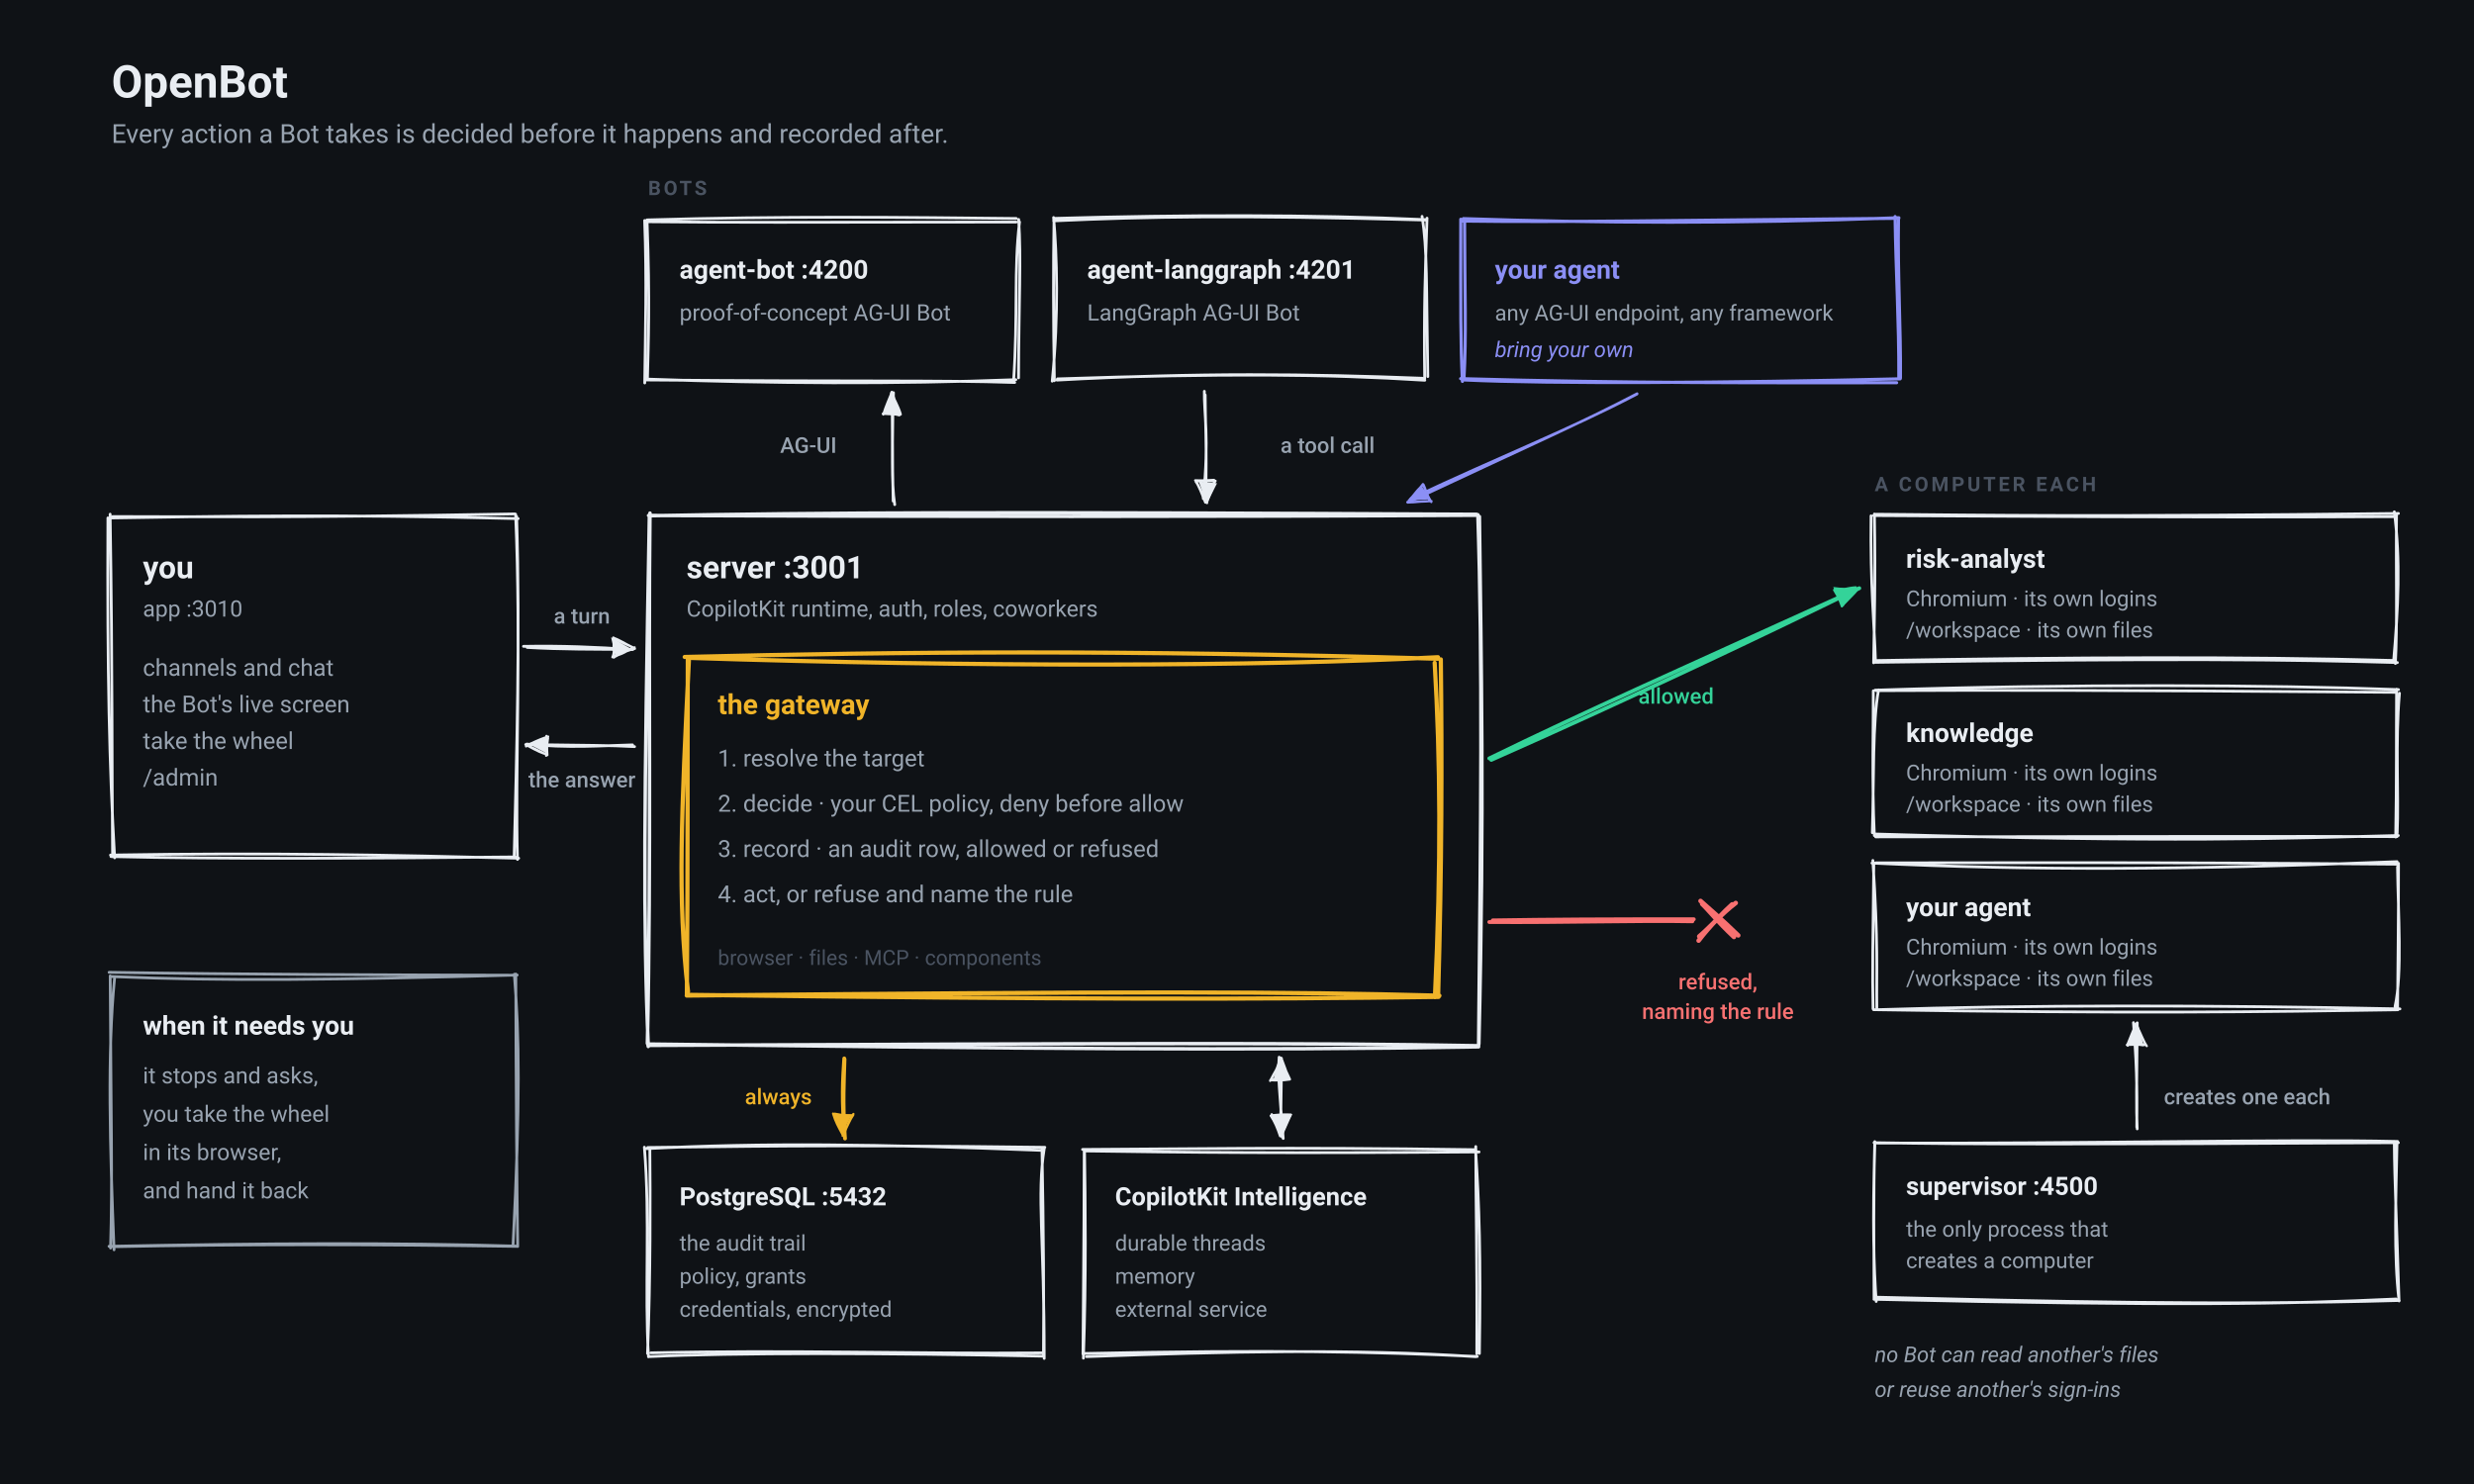
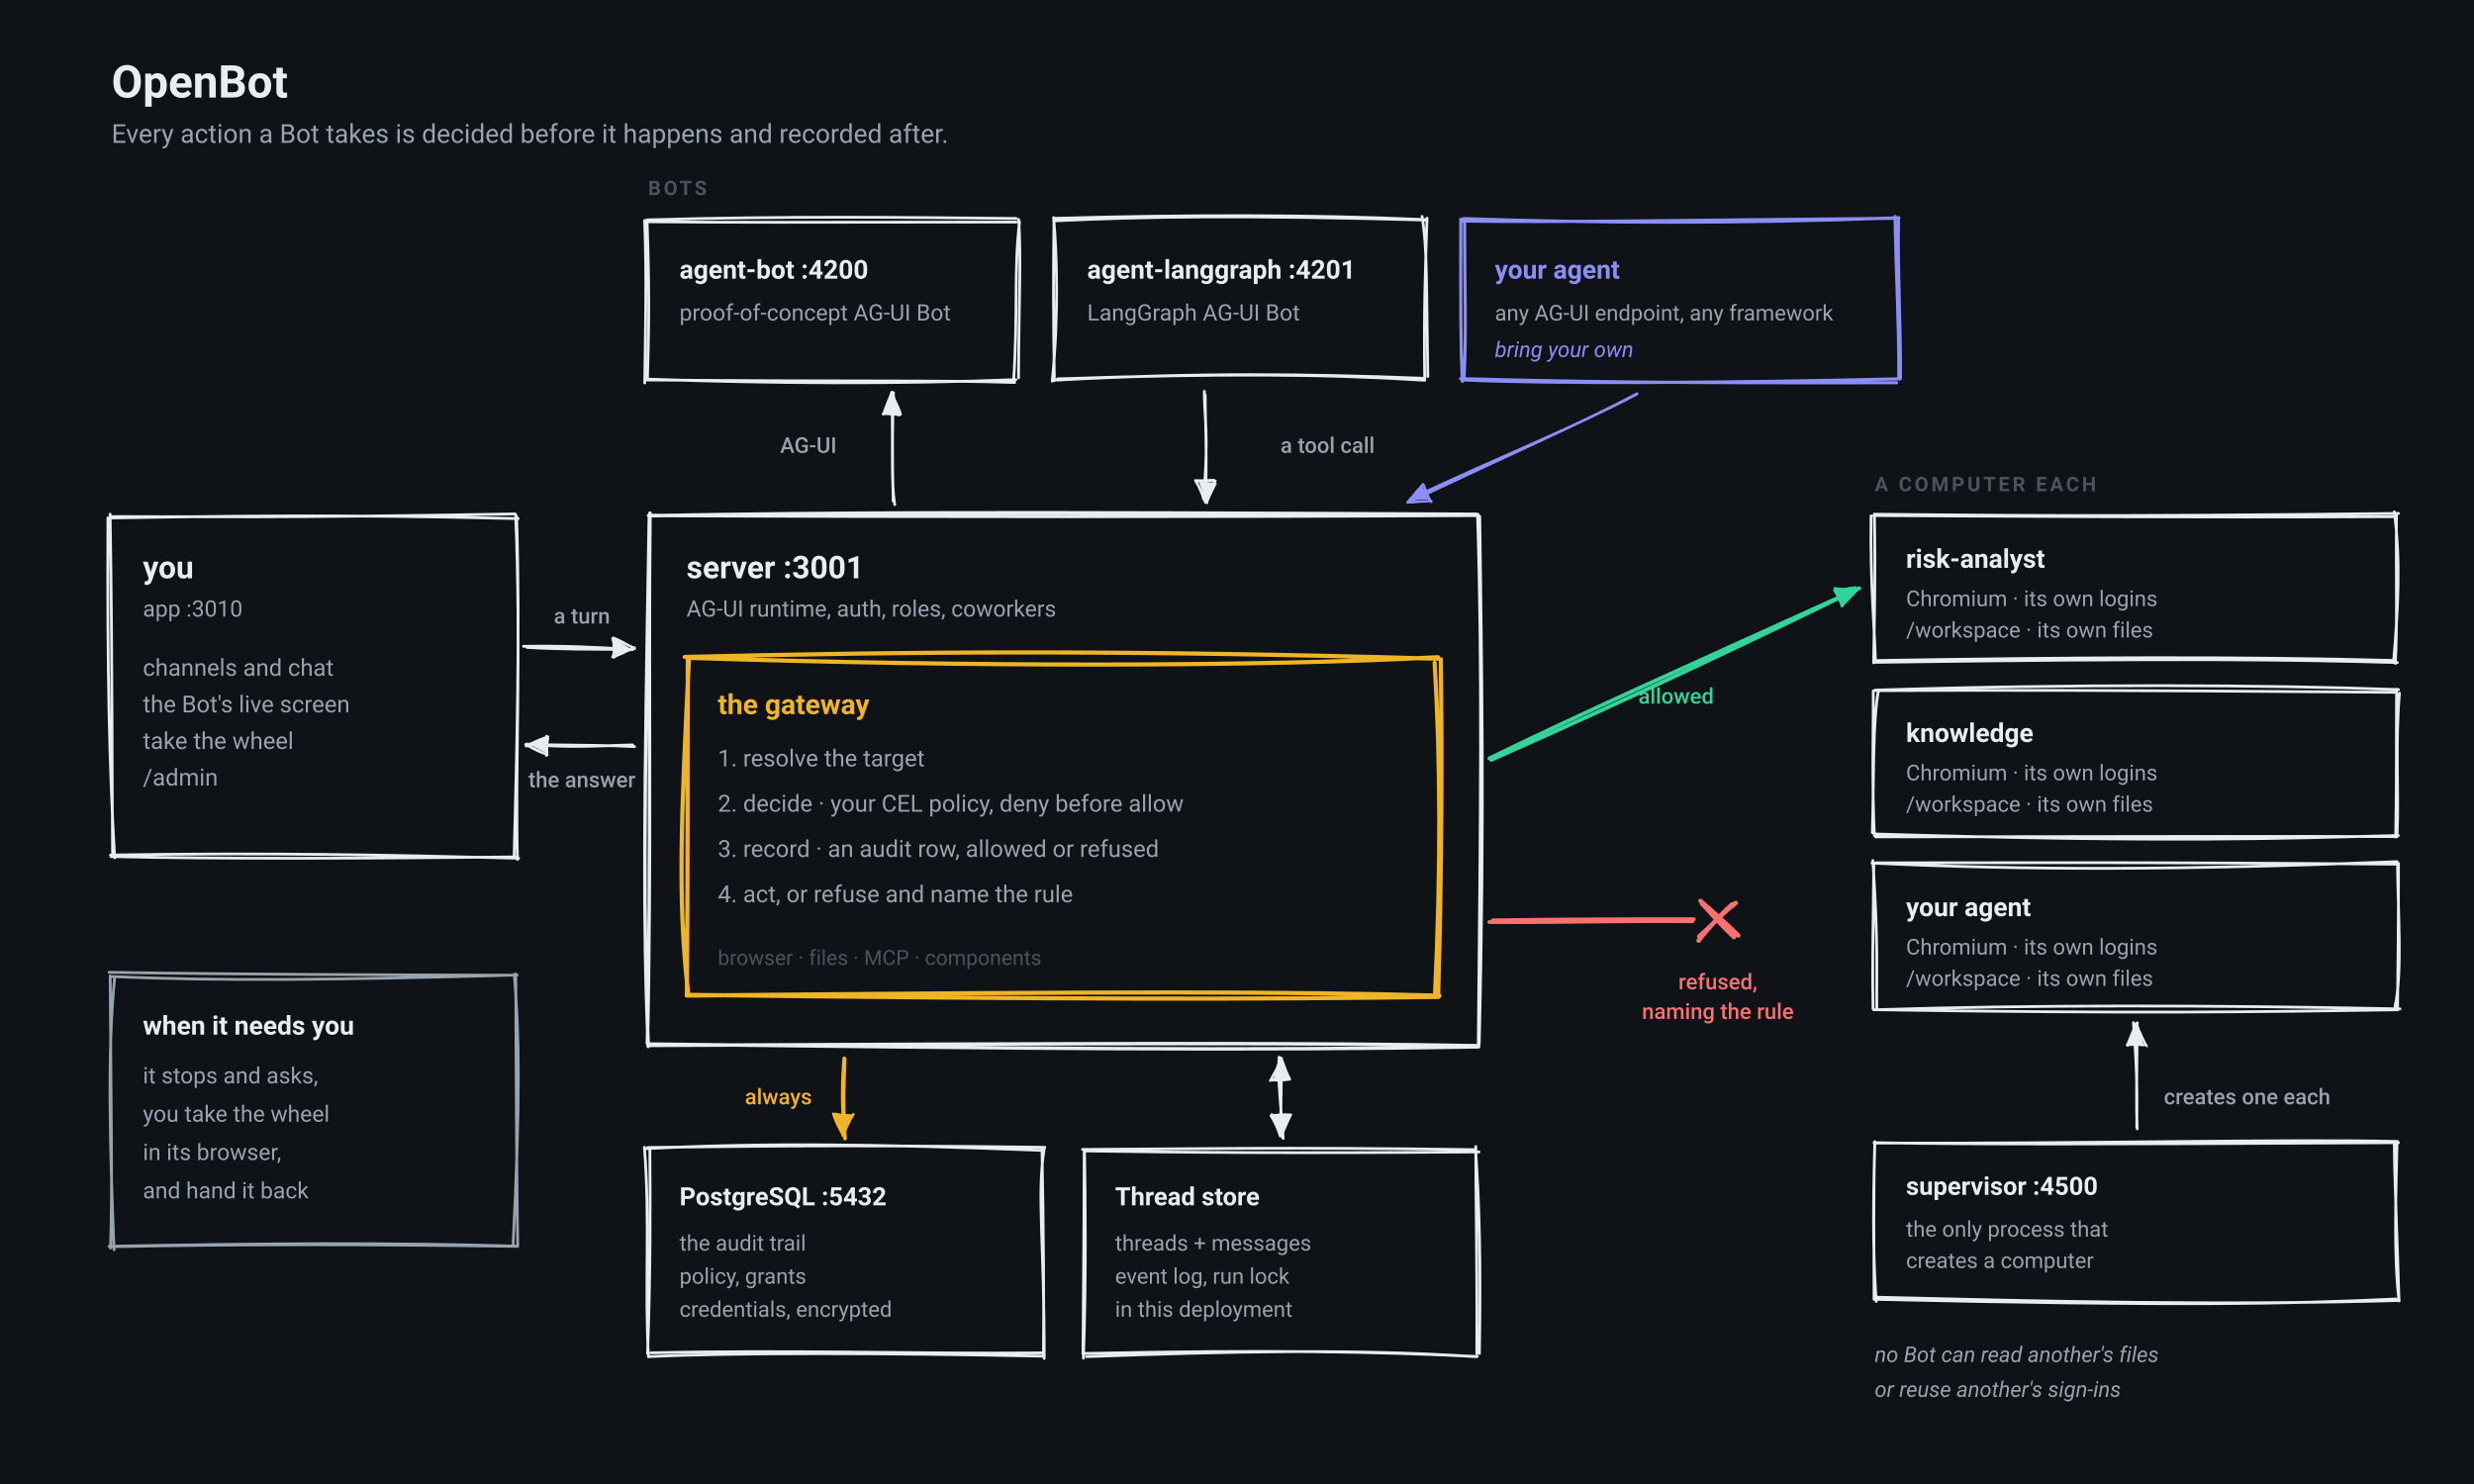
<svg xmlns="http://www.w3.org/2000/svg" viewBox="0 0 1420 852" width="1420" height="852" role="img">
  <rect width="1420" height="852" fill="#0f1216" />
  <text x="64" y="56" font-family="ui-sans-serif, -apple-system, &quot;Segoe UI&quot;, Roboto, &quot;Helvetica Neue&quot;, Arial, sans-serif" font-size="26" font-weight="700" fill="#e9edf2" text-anchor="start">OpenBot</text>
  <text x="64" y="82" font-family="ui-sans-serif, -apple-system, &quot;Segoe UI&quot;, Roboto, &quot;Helvetica Neue&quot;, Arial, sans-serif" font-size="15" font-weight="400" fill="#98a3b0" text-anchor="start">Every action a Bot takes is decided before it happens and recorded after.</text>
  <text x="372" y="112" font-family="ui-sans-serif, -apple-system, &quot;Segoe UI&quot;, Roboto, &quot;Helvetica Neue&quot;, Arial, sans-serif" font-size="11.5" font-weight="700" fill="#4a5361" text-anchor="start" letter-spacing="1.6">BOTS</text>
  <path d="M372.459 127.308 C414.776 127.759, 457.833 127.659, 583.253 127.486 M371.314 126.253 C447.726 123.952, 521.852 124.774, 583.301 125.438 M585.18 127.408 C581.847 154.688, 584.381 180.293, 581.723 219.523 M584.696 125.99 C586.201 148.555, 584.777 172.618, 584.612 216.954 M582.408 219.6 C539.665 218.165, 492.998 219.168, 370.501 218.146 M583.078 217.972 C513.37 220.622, 442.975 220.187, 372.597 217.689 M370.055 219.859 C370.41 190.429, 371.297 160.605, 370.005 126.592 M371.604 217.781 C372.11 196.383, 373.111 173.91, 371.39 126.774" fill="none" stroke="#e9edf2" stroke-width="1.6" stroke-linecap="round" stroke-linejoin="round" />
  <text x="390" y="160" font-family="ui-sans-serif, -apple-system, &quot;Segoe UI&quot;, Roboto, &quot;Helvetica Neue&quot;, Arial, sans-serif" font-size="15" font-weight="650" fill="#e9edf2" text-anchor="start">agent-bot :4200</text>
  <text x="390" y="184" font-family="ui-sans-serif, -apple-system, &quot;Segoe UI&quot;, Roboto, &quot;Helvetica Neue&quot;, Arial, sans-serif" font-size="13" font-weight="400" fill="#98a3b0" text-anchor="start">proof-of-concept AG-UI Bot</text>
  <path d="M604.775 126.801 C658.569 124.359, 709.445 123.363, 818.891 126.358 M605.577 125.367 C679.366 123.25, 752.602 123.122, 818.68 126.114 M816.214 124.226 C819.302 143.22, 818.592 161.637, 819.527 216.19 M819.073 125.246 C818.107 152.739, 817.177 180.29, 817.73 217.344 M816.418 217.164 C751.831 214.654, 687.014 213.821, 606.693 218.223 M817.783 218.312 C761.132 214.755, 702.33 214.284, 606.957 217.525 M603.944 218.849 C607.774 180.817, 606.609 145.481, 604.742 124.888 M605.182 218.568 C604.532 185.138, 604.558 150.418, 604.979 127.026" fill="none" stroke="#e9edf2" stroke-width="1.6" stroke-linecap="round" stroke-linejoin="round" />
  <text x="624" y="160" font-family="ui-sans-serif, -apple-system, &quot;Segoe UI&quot;, Roboto, &quot;Helvetica Neue&quot;, Arial, sans-serif" font-size="15" font-weight="650" fill="#e9edf2" text-anchor="start">agent-langgraph :4201</text>
  <text x="624" y="184" font-family="ui-sans-serif, -apple-system, &quot;Segoe UI&quot;, Roboto, &quot;Helvetica Neue&quot;, Arial, sans-serif" font-size="13" font-weight="400" fill="#98a3b0" text-anchor="start">LangGraph AG-UI Bot</text>
  <path d="M839.906 125.519 C917.269 128.1, 995.613 128.589, 1089.89 125.008 M839.221 126.903 C898.423 127.697, 957.675 126.537, 1089.867 125.323 M1087.726 124.33 C1088.194 156.991, 1089.996 184.306, 1089.874 216.835 M1089.658 125.969 C1089.12 156.892, 1091.049 189.556, 1090.784 217.05 M1088.611 219.723 C1012.727 219.721, 934.839 220.149, 838.354 217.387 M1090.652 217.49 C991.343 219.886, 890.466 220.45, 840.771 218.144 M839.382 218.97 C838.286 197.424, 838.387 177.494, 838.441 125.879 M840.237 218.084 C841.74 192.565, 840.685 167.963, 840.605 125.642" fill="none" stroke="#8b8ff5" stroke-width="1.8" stroke-linecap="round" stroke-linejoin="round" />
  <text x="858" y="160" font-family="ui-sans-serif, -apple-system, &quot;Segoe UI&quot;, Roboto, &quot;Helvetica Neue&quot;, Arial, sans-serif" font-size="15" font-weight="650" fill="#8b8ff5" text-anchor="start">your agent</text>
  <text x="858" y="184" font-family="ui-sans-serif, -apple-system, &quot;Segoe UI&quot;, Roboto, &quot;Helvetica Neue&quot;, Arial, sans-serif" font-size="12.5" font-weight="400" fill="#98a3b0" text-anchor="start">any AG-UI endpoint, any framework</text>
  <text x="858" y="205" font-family="ui-sans-serif, -apple-system, &quot;Segoe UI&quot;, Roboto, &quot;Helvetica Neue&quot;, Arial, sans-serif" font-size="12.5" font-weight="400" fill="#8b8ff5" text-anchor="start" font-style="italic">bring your own</text>
  <path d="M63.298 297.379 C127.123 296.37, 191.551 295.131, 297.404 297.747 M64.666 296.566 C112.324 296.547, 160.372 297.472, 295.569 295.049 M295.945 295.212 C299.226 371.004, 295.585 443.025, 297.015 493.427 M296.53 296.524 C298.567 364.901, 296.521 432.804, 295.105 491.936 M297.697 492.735 C224.971 490.885, 153.533 489.401, 63.433 490.908 M295.602 491.99 C211.51 492.823, 126.369 493.289, 63.698 491.771 M65.799 492.517 C62.784 439.721, 61.525 387.807, 61.942 297.343 M64.639 491.875 C64.125 439.873, 64.666 388.663, 63.212 295.214" fill="none" stroke="#e9edf2" stroke-width="1.6" stroke-linecap="round" stroke-linejoin="round" />
  <text x="82" y="332" font-family="ui-sans-serif, -apple-system, &quot;Segoe UI&quot;, Roboto, &quot;Helvetica Neue&quot;, Arial, sans-serif" font-size="18" font-weight="700" fill="#e9edf2" text-anchor="start">you</text>
  <text x="82" y="354" font-family="ui-sans-serif, -apple-system, &quot;Segoe UI&quot;, Roboto, &quot;Helvetica Neue&quot;, Arial, sans-serif" font-size="13" font-weight="400" fill="#98a3b0" text-anchor="start">app :3010</text>
  <text x="82" y="388" font-family="ui-sans-serif, -apple-system, &quot;Segoe UI&quot;, Roboto, &quot;Helvetica Neue&quot;, Arial, sans-serif" font-size="13.5" font-weight="400" fill="#98a3b0" text-anchor="start">channels and chat</text>
  <text x="82" y="409" font-family="ui-sans-serif, -apple-system, &quot;Segoe UI&quot;, Roboto, &quot;Helvetica Neue&quot;, Arial, sans-serif" font-size="13.5" font-weight="400" fill="#98a3b0" text-anchor="start">the Bot's live screen</text>
  <text x="82" y="430" font-family="ui-sans-serif, -apple-system, &quot;Segoe UI&quot;, Roboto, &quot;Helvetica Neue&quot;, Arial, sans-serif" font-size="13.5" font-weight="400" fill="#98a3b0" text-anchor="start">take the wheel</text>
  <text x="82" y="451" font-family="ui-sans-serif, -apple-system, &quot;Segoe UI&quot;, Roboto, &quot;Helvetica Neue&quot;, Arial, sans-serif" font-size="13.5" font-weight="400" fill="#98a3b0" text-anchor="start">/admin</text>
  <path d="M62.618 558.233 C140.549 559.474, 219.315 559.708, 294.366 559.89 M64.03 560.67 C128.766 563.401, 192.675 562.61, 296.849 559.797 M295.214 559.326 C298.099 595.183, 298.646 631.395, 294.505 714.323 M296.054 559.219 C296.111 618.911, 296.668 680.904, 297.139 715.631 M297.08 715.436 C224.63 713.31, 152.946 713.751, 62.575 715.523 M296.772 715.583 C216.573 714.389, 136.859 714.234, 64.773 715.767 M65.457 717.532 C63.099 657.93, 61.582 604.659, 65.744 561.775 M63.45 716.542 C64.656 678.279, 63.682 641.271, 63.249 560.292" fill="none" stroke="#98a3b0" stroke-width="1.6" stroke-linecap="round" stroke-linejoin="round" />
  <text x="82" y="594" font-family="ui-sans-serif, -apple-system, &quot;Segoe UI&quot;, Roboto, &quot;Helvetica Neue&quot;, Arial, sans-serif" font-size="15" font-weight="650" fill="#e9edf2" text-anchor="start">when it needs you</text>
  <text x="82" y="622" font-family="ui-sans-serif, -apple-system, &quot;Segoe UI&quot;, Roboto, &quot;Helvetica Neue&quot;, Arial, sans-serif" font-size="13" font-weight="400" fill="#98a3b0" text-anchor="start">it stops and asks,</text>
  <text x="82" y="644" font-family="ui-sans-serif, -apple-system, &quot;Segoe UI&quot;, Roboto, &quot;Helvetica Neue&quot;, Arial, sans-serif" font-size="13" font-weight="400" fill="#98a3b0" text-anchor="start">you take the wheel</text>
  <text x="82" y="666" font-family="ui-sans-serif, -apple-system, &quot;Segoe UI&quot;, Roboto, &quot;Helvetica Neue&quot;, Arial, sans-serif" font-size="13" font-weight="400" fill="#98a3b0" text-anchor="start">in its browser,</text>
  <text x="82" y="688" font-family="ui-sans-serif, -apple-system, &quot;Segoe UI&quot;, Roboto, &quot;Helvetica Neue&quot;, Arial, sans-serif" font-size="13" font-weight="400" fill="#98a3b0" text-anchor="start">and hand it back</text>
  <path d="M372.666 296.114 C472.135 294.19, 573.463 293.818, 847.536 295.282 M372.242 295.947 C534.935 296.615, 698.176 296.701, 848.25 295.81 M849.137 296.56 C850.056 378.356, 852.059 463.115, 848.826 599.328 M848.261 295.527 C851.032 381.47, 849.981 467.878, 848.684 600.34 M848.664 601.006 C715.902 603.305, 584.808 602.01, 372.817 599.429 M848.373 600.375 C749.185 598.589, 650.133 598.995, 371.913 600.183 M371.57 599.054 C373.88 492.79, 372.028 388.131, 373.064 294.576 M372.084 600.81 C369.066 529.712, 369.759 460.592, 372.727 295.705" fill="none" stroke="#e9edf2" stroke-width="2" stroke-linecap="round" stroke-linejoin="round" />
  <text x="394" y="332" font-family="ui-sans-serif, -apple-system, &quot;Segoe UI&quot;, Roboto, &quot;Helvetica Neue&quot;, Arial, sans-serif" font-size="18" font-weight="700" fill="#e9edf2" text-anchor="start">server :3001</text>
-   <text x="394" y="354" font-family="ui-sans-serif, -apple-system, &quot;Segoe UI&quot;, Roboto, &quot;Helvetica Neue&quot;, Arial, sans-serif" font-size="13" font-weight="400" fill="#98a3b0" text-anchor="start">CopilotKit runtime, auth, roles, coworkers</text>
+   <text x="394" y="354" font-family="ui-sans-serif, -apple-system, &quot;Segoe UI&quot;, Roboto, &quot;Helvetica Neue&quot;, Arial, sans-serif" font-size="13" font-weight="400" fill="#98a3b0" text-anchor="start">AG-UI runtime, auth, roles, coworkers</text>
  <path d="M392.995 377.179 C519.336 374.094, 643.5 372.982, 825.313 378.201 M394.647 377.676 C558.901 383.001, 724.277 382.766, 825.351 377.308 M823.457 380.547 C826.71 436.629, 827.253 494.809, 823.598 572.51 M826.984 378.566 C827.643 436.463, 827.588 494.995, 825.464 571.348 M825.71 572.346 C719.046 573.788, 612.091 573.859, 395.198 571.165 M826.188 571.632 C739.258 569.259, 651.788 569.13, 394.171 571.58 M394.911 569.247 C388.689 516.669, 391.217 465.314, 395.407 379.242 M394.24 571.586 C394.847 500.406, 394.544 428.899, 394.773 378.821" fill="none" stroke="#f0b429" stroke-width="2.4" stroke-linecap="round" stroke-linejoin="round" />
  <text x="412" y="410" font-family="ui-sans-serif, -apple-system, &quot;Segoe UI&quot;, Roboto, &quot;Helvetica Neue&quot;, Arial, sans-serif" font-size="16" font-weight="700" fill="#f0b429" text-anchor="start">the gateway</text>
  <text x="412" y="440" font-family="ui-sans-serif, -apple-system, &quot;Segoe UI&quot;, Roboto, &quot;Helvetica Neue&quot;, Arial, sans-serif" font-size="13.5" font-weight="400" fill="#98a3b0" text-anchor="start">1.  resolve the target</text>
  <text x="412" y="466" font-family="ui-sans-serif, -apple-system, &quot;Segoe UI&quot;, Roboto, &quot;Helvetica Neue&quot;, Arial, sans-serif" font-size="13.5" font-weight="400" fill="#98a3b0" text-anchor="start">2.  decide  ·  your CEL policy, deny before allow</text>
  <text x="412" y="492" font-family="ui-sans-serif, -apple-system, &quot;Segoe UI&quot;, Roboto, &quot;Helvetica Neue&quot;, Arial, sans-serif" font-size="13.5" font-weight="400" fill="#98a3b0" text-anchor="start">3.  record  ·  an audit row, allowed or refused</text>
  <text x="412" y="518" font-family="ui-sans-serif, -apple-system, &quot;Segoe UI&quot;, Roboto, &quot;Helvetica Neue&quot;, Arial, sans-serif" font-size="13.5" font-weight="400" fill="#98a3b0" text-anchor="start">4.  act, or refuse and name the rule</text>
  <text x="412" y="554" font-family="ui-sans-serif, -apple-system, &quot;Segoe UI&quot;, Roboto, &quot;Helvetica Neue&quot;, Arial, sans-serif" font-size="12" font-weight="400" fill="#4a5361" text-anchor="start">browser · files · MCP · components</text>
  <text x="1076" y="282" font-family="ui-sans-serif, -apple-system, &quot;Segoe UI&quot;, Roboto, &quot;Helvetica Neue&quot;, Arial, sans-serif" font-size="11.5" font-weight="700" fill="#4a5361" text-anchor="start" letter-spacing="1.6">A COMPUTER EACH</text>
  <path d="M1076.763 295.232 C1140.317 295.761, 1202.844 296.835, 1376.637 294.774 M1075.407 295.99 C1161.641 296.389, 1246.864 297.226, 1375.172 296.616 M1374.263 293.828 C1377.874 321.874, 1376.554 348.479, 1373.84 379.854 M1375.528 295.832 C1375.132 328.574, 1376.084 359.577, 1374.867 380.933 M1374.518 379.209 C1285.534 376.82, 1190.836 377.327, 1077.075 379.237 M1376.021 380.401 C1312.647 378.627, 1248.662 377.819, 1075.793 380.269 M1076.472 379.818 C1075.826 358.205, 1073.45 336.891, 1073.924 296.15 M1075.405 380.533 C1075.717 357.427, 1076.542 335.367, 1075.857 295.111" fill="none" stroke="#e9edf2" stroke-width="1.6" stroke-linecap="round" stroke-linejoin="round" />
  <text x="1094" y="326" font-family="ui-sans-serif, -apple-system, &quot;Segoe UI&quot;, Roboto, &quot;Helvetica Neue&quot;, Arial, sans-serif" font-size="15" font-weight="650" fill="#e9edf2" text-anchor="start">risk-analyst</text>
  <text x="1094" y="348" font-family="ui-sans-serif, -apple-system, &quot;Segoe UI&quot;, Roboto, &quot;Helvetica Neue&quot;, Arial, sans-serif" font-size="12.5" font-weight="400" fill="#98a3b0" text-anchor="start">Chromium · its own logins</text>
  <text x="1094" y="366" font-family="ui-sans-serif, -apple-system, &quot;Segoe UI&quot;, Roboto, &quot;Helvetica Neue&quot;, Arial, sans-serif" font-size="12.5" font-weight="400" fill="#98a3b0" text-anchor="start">/workspace · its own files</text>
  <path d="M1076.883 396.513 C1140.348 396.245, 1202.038 396.093, 1375.539 397.481 M1076.24 396.233 C1188.403 392.577, 1302.942 393.128, 1376.68 395.909 M1377.225 398.007 C1374.754 426.075, 1376.883 456.166, 1375.92 478.307 M1375.565 395.67 C1375.371 422.038, 1375.645 449.677, 1375.057 480.57 M1376.576 479.685 C1311.647 481.285, 1247.368 483.897, 1076.375 478.825 M1375.831 480.326 C1315.246 480.087, 1253.294 480.231, 1076.57 480.468 M1074.663 478.062 C1075.614 445.956, 1074.764 414.868, 1078.223 396.063 M1075.828 479.732 C1074.315 447.446, 1075.323 415.782, 1075.223 396.621" fill="none" stroke="#e9edf2" stroke-width="1.6" stroke-linecap="round" stroke-linejoin="round" />
  <text x="1094" y="426" font-family="ui-sans-serif, -apple-system, &quot;Segoe UI&quot;, Roboto, &quot;Helvetica Neue&quot;, Arial, sans-serif" font-size="15" font-weight="650" fill="#e9edf2" text-anchor="start">knowledge</text>
  <text x="1094" y="448" font-family="ui-sans-serif, -apple-system, &quot;Segoe UI&quot;, Roboto, &quot;Helvetica Neue&quot;, Arial, sans-serif" font-size="12.5" font-weight="400" fill="#98a3b0" text-anchor="start">Chromium · its own logins</text>
  <text x="1094" y="466" font-family="ui-sans-serif, -apple-system, &quot;Segoe UI&quot;, Roboto, &quot;Helvetica Neue&quot;, Arial, sans-serif" font-size="12.5" font-weight="400" fill="#98a3b0" text-anchor="start">/workspace · its own files</text>
  <path d="M1074.44 495.524 C1164.467 499.764, 1252.122 499.594, 1375.836 494.7 M1076.513 495.394 C1151.903 495.391, 1226.585 494.864, 1376.338 496.16 M1376.11 497.68 C1376.42 524.439, 1378.941 558.637, 1374.685 577.905 M1376.666 495.651 C1376.729 528.994, 1376.234 559.998, 1376.118 579.303 M1377.503 579.234 C1268.277 576.984, 1163.984 576.9, 1076.245 579.724 M1376.292 579.737 C1300.1 580.963, 1222.024 582.025, 1075.367 579.682 M1077.231 578.596 C1076.964 558.201, 1078.149 541.462, 1074.961 494.006 M1075.078 579.21 C1074.618 559.591, 1074.973 539.596, 1075.498 495.419" fill="none" stroke="#e9edf2" stroke-width="1.6" stroke-linecap="round" stroke-linejoin="round" />
  <text x="1094" y="526" font-family="ui-sans-serif, -apple-system, &quot;Segoe UI&quot;, Roboto, &quot;Helvetica Neue&quot;, Arial, sans-serif" font-size="15" font-weight="650" fill="#e9edf2" text-anchor="start">your agent</text>
  <text x="1094" y="548" font-family="ui-sans-serif, -apple-system, &quot;Segoe UI&quot;, Roboto, &quot;Helvetica Neue&quot;, Arial, sans-serif" font-size="12.5" font-weight="400" fill="#98a3b0" text-anchor="start">Chromium · its own logins</text>
  <text x="1094" y="566" font-family="ui-sans-serif, -apple-system, &quot;Segoe UI&quot;, Roboto, &quot;Helvetica Neue&quot;, Arial, sans-serif" font-size="12.5" font-weight="400" fill="#98a3b0" text-anchor="start">/workspace · its own files</text>
  <path d="M1077.357 656.26 C1194.2 656.732, 1312.851 653.825, 1376.117 655.334 M1075.646 656.045 C1135.848 657.072, 1197.565 657.017, 1376.614 656.043 M1374.266 656.815 C1374.406 677.991, 1375.635 701.809, 1376.954 746.523 M1375.783 657.009 C1375.211 687.704, 1373.842 720.785, 1376.991 746.922 M1377.085 746.638 C1273.857 749.611, 1172.16 747.084, 1076.543 744.744 M1375.264 745.784 C1313.941 748.653, 1251.005 749.993, 1075.609 745.959 M1076.882 747.21 C1075.536 727.358, 1074.656 702.762, 1076.12 656.262 M1075.659 745.756 C1075.595 716.384, 1075.204 686.048, 1076.063 655.435" fill="none" stroke="#e9edf2" stroke-width="1.6" stroke-linecap="round" stroke-linejoin="round" />
  <text x="1094" y="686" font-family="ui-sans-serif, -apple-system, &quot;Segoe UI&quot;, Roboto, &quot;Helvetica Neue&quot;, Arial, sans-serif" font-size="14.5" font-weight="650" fill="#e9edf2" text-anchor="start">supervisor :4500</text>
  <text x="1094" y="710" font-family="ui-sans-serif, -apple-system, &quot;Segoe UI&quot;, Roboto, &quot;Helvetica Neue&quot;, Arial, sans-serif" font-size="12.5" font-weight="400" fill="#98a3b0" text-anchor="start">the only process that</text>
  <text x="1094" y="728" font-family="ui-sans-serif, -apple-system, &quot;Segoe UI&quot;, Roboto, &quot;Helvetica Neue&quot;, Arial, sans-serif" font-size="12.5" font-weight="400" fill="#98a3b0" text-anchor="start">creates a computer</text>
  <text x="1076" y="782" font-family="ui-sans-serif, -apple-system, &quot;Segoe UI&quot;, Roboto, &quot;Helvetica Neue&quot;, Arial, sans-serif" font-size="12.5" font-weight="400" fill="#98a3b0" text-anchor="start" font-style="italic">no Bot can read another's files</text>
  <text x="1076" y="802" font-family="ui-sans-serif, -apple-system, &quot;Segoe UI&quot;, Roboto, &quot;Helvetica Neue&quot;, Arial, sans-serif" font-size="12.5" font-weight="400" fill="#98a3b0" text-anchor="start" font-style="italic">or reuse another's sign-ins</text>
  <path d="M371.777 658.805 C417.776 658.412, 468.086 657.015, 599.706 658.702 M371.178 659.458 C437.218 655.987, 504.352 656.811, 597.435 660.44 M599.383 659.188 C595.049 686.356, 599.357 710.49, 599.345 779.911 M598.071 659.583 C598.962 704.304, 599.218 750.45, 598.925 777.935 M597.987 776.728 C525.136 777.36, 452.393 774.839, 373.678 776.7 M598.801 778.611 C509.31 776.733, 420.674 776.568, 372.965 778.843 M372.206 778.979 C369.89 740.844, 373.238 700.269, 369.86 658.632 M371.662 777.05 C373.478 732.186, 373.222 686.581, 372.991 659.236" fill="none" stroke="#e9edf2" stroke-width="1.6" stroke-linecap="round" stroke-linejoin="round" />
  <text x="390" y="692" font-family="ui-sans-serif, -apple-system, &quot;Segoe UI&quot;, Roboto, &quot;Helvetica Neue&quot;, Arial, sans-serif" font-size="14.5" font-weight="650" fill="#e9edf2" text-anchor="start">PostgreSQL :5432</text>
  <text x="390" y="718" font-family="ui-sans-serif, -apple-system, &quot;Segoe UI&quot;, Roboto, &quot;Helvetica Neue&quot;, Arial, sans-serif" font-size="12.5" font-weight="400" fill="#98a3b0" text-anchor="start">the audit trail</text>
  <text x="390" y="737" font-family="ui-sans-serif, -apple-system, &quot;Segoe UI&quot;, Roboto, &quot;Helvetica Neue&quot;, Arial, sans-serif" font-size="12.5" font-weight="400" fill="#98a3b0" text-anchor="start">policy, grants</text>
  <text x="390" y="756" font-family="ui-sans-serif, -apple-system, &quot;Segoe UI&quot;, Roboto, &quot;Helvetica Neue&quot;, Arial, sans-serif" font-size="12.5" font-weight="400" fill="#98a3b0" text-anchor="start">credentials, encrypted</text>
  <path d="M622.343 660.782 C681.26 661.649, 737.215 662.231, 848.923 661.357 M621.351 659.925 C678.01 659.716, 733.794 658.42, 847.143 660.07 M847.04 658.259 C847.016 689.535, 847.91 717.477, 847.638 777.189 M846.909 659.477 C849.043 691.444, 850.012 721.216, 849.132 777.104 M847.16 778.905 C776.306 774.222, 704.583 775.916, 623.637 778.876 M847.915 778.799 C789.708 776.053, 730.565 774.786, 622.452 777.061 M621.837 779.758 C623.514 733.241, 622.894 687.844, 622.494 661.839 M621.592 777.431 C621.711 749.12, 622.179 722.136, 622.312 660.381" fill="none" stroke="#e9edf2" stroke-width="1.6" stroke-linecap="round" stroke-linejoin="round" />
-   <text x="640" y="692" font-family="ui-sans-serif, -apple-system, &quot;Segoe UI&quot;, Roboto, &quot;Helvetica Neue&quot;, Arial, sans-serif" font-size="14.5" font-weight="650" fill="#e9edf2" text-anchor="start">CopilotKit Intelligence</text>
-   <text x="640" y="718" font-family="ui-sans-serif, -apple-system, &quot;Segoe UI&quot;, Roboto, &quot;Helvetica Neue&quot;, Arial, sans-serif" font-size="12.5" font-weight="400" fill="#98a3b0" text-anchor="start">durable threads</text>
-   <text x="640" y="737" font-family="ui-sans-serif, -apple-system, &quot;Segoe UI&quot;, Roboto, &quot;Helvetica Neue&quot;, Arial, sans-serif" font-size="12.5" font-weight="400" fill="#98a3b0" text-anchor="start">memory</text>
-   <text x="640" y="756" font-family="ui-sans-serif, -apple-system, &quot;Segoe UI&quot;, Roboto, &quot;Helvetica Neue&quot;, Arial, sans-serif" font-size="12.5" font-weight="400" fill="#98a3b0" text-anchor="start">external service</text>
+   <text x="640" y="692" font-family="ui-sans-serif, -apple-system, &quot;Segoe UI&quot;, Roboto, &quot;Helvetica Neue&quot;, Arial, sans-serif" font-size="14.5" font-weight="650" fill="#e9edf2" text-anchor="start">Thread store</text>
+   <text x="640" y="718" font-family="ui-sans-serif, -apple-system, &quot;Segoe UI&quot;, Roboto, &quot;Helvetica Neue&quot;, Arial, sans-serif" font-size="12.5" font-weight="400" fill="#98a3b0" text-anchor="start">threads + messages</text>
+   <text x="640" y="737" font-family="ui-sans-serif, -apple-system, &quot;Segoe UI&quot;, Roboto, &quot;Helvetica Neue&quot;, Arial, sans-serif" font-size="12.5" font-weight="400" fill="#98a3b0" text-anchor="start">event log, run lock</text>
+   <text x="640" y="756" font-family="ui-sans-serif, -apple-system, &quot;Segoe UI&quot;, Roboto, &quot;Helvetica Neue&quot;, Arial, sans-serif" font-size="12.5" font-weight="400" fill="#98a3b0" text-anchor="start">in this deployment</text>
  <path d="M300.459 371.081 C322.483 370.675, 341.703 371.491, 362.787 372.913 M302.562 371.709 C322.382 372.872, 340.89 372.709, 363.176 372.881" fill="none" stroke="#e9edf2" stroke-width="1.6" stroke-linecap="round" stroke-linejoin="round" />
  <path d="M362.968 372.91 L353.066 376.355 L350.752 365.971" fill="#e9edf2" stroke="none" stroke-width="0" stroke-linecap="round" stroke-linejoin="round" />
  <path d="M364.247 371.659 C360.726 372.497, 359.448 375.031, 352.689 376.691 M364.418 372.445 C361.357 373.162, 357.545 374.366, 352.177 377.479 M351.514 377.304 C352.726 374.793, 352.528 371.402, 352.102 366.022 M352.416 377.508 C352.497 374.745, 351.902 372.195, 352.452 367.064 M351.912 366.149 C355.565 367.27, 357.886 369.151, 363.576 371.841 M352.092 366.65 C356.511 368.738, 360.633 370.48, 363.95 371.938" fill="none" stroke="#e9edf2" stroke-width="1.3" stroke-linecap="round" stroke-linejoin="round" />
  <text x="334" y="358" font-family="ui-sans-serif, -apple-system, &quot;Segoe UI&quot;, Roboto, &quot;Helvetica Neue&quot;, Arial, sans-serif" font-size="12.5" font-weight="500" fill="#98a3b0" text-anchor="middle">a turn</text>
  <path d="M363.068 427.645 C345.603 428.088, 325.869 429.639, 302.33 427.178 M364.218 428.653 C350.267 427.862, 336.762 427.958, 301.75 427.45" fill="none" stroke="#e9edf2" stroke-width="1.6" stroke-linecap="round" stroke-linejoin="round" />
  <path d="M302.923 426.868 L315.235 423.326 L314.041 432.665" fill="#e9edf2" stroke="none" stroke-width="0" stroke-linecap="round" stroke-linejoin="round" />
  <path d="M301.93 428.52 C304.793 427.187, 308.452 425.188, 313.043 423.472 M302.124 428.234 C305.489 426.501, 308.553 424.911, 314.048 423.028 M314.608 422.877 C313.278 425.021, 313.373 429.174, 313.478 433.884 M313.647 422.508 C313.805 426.683, 313.93 430.649, 314.173 433.511 M314.09 433.467 C308.654 430.694, 304.914 428.921, 302.055 427.514 M314.135 433.163 C311.251 432.47, 308.928 431.515, 302.349 427.855" fill="none" stroke="#e9edf2" stroke-width="1.3" stroke-linecap="round" stroke-linejoin="round" />
  <text x="334" y="452" font-family="ui-sans-serif, -apple-system, &quot;Segoe UI&quot;, Roboto, &quot;Helvetica Neue&quot;, Arial, sans-serif" font-size="12.5" font-weight="500" fill="#98a3b0" text-anchor="middle">the answer</text>
  <path d="M513.536 289.712 C511.435 275.794, 512.654 260.667, 511.957 225.248 M512.65 287.68 C512.072 264.124, 512.188 240.904, 512.833 225.458" fill="none" stroke="#e9edf2" stroke-width="1.6" stroke-linecap="round" stroke-linejoin="round" />
  <path d="M512.127 225.261 L516.472 239.158 L507.276 237.121" fill="#e9edf2" stroke="none" stroke-width="0" stroke-linecap="round" stroke-linejoin="round" />
  <path d="M511.846 225.102 C513.551 228.908, 514.157 232.189, 516.502 238.244 M511.815 225.627 C513.445 229.825, 515.425 232.806, 516.886 237.458 M516.642 237.841 C513.437 237.793, 510.459 237.99, 507.008 237.313 M516.996 237.92 C514.665 237.534, 512.077 238.009, 506.709 237.538 M507.049 237.621 C508.444 233.505, 511.243 228.949, 511.463 225.608 M506.975 237.984 C508.344 233.28, 510.729 228.18, 511.645 225.767" fill="none" stroke="#e9edf2" stroke-width="1.3" stroke-linecap="round" stroke-linejoin="round" />
  <text x="464" y="260" font-family="ui-sans-serif, -apple-system, &quot;Segoe UI&quot;, Roboto, &quot;Helvetica Neue&quot;, Arial, sans-serif" font-size="12.5" font-weight="500" fill="#98a3b0" text-anchor="middle">AG-UI</text>
  <path d="M691.261 224.658 C690.997 237.77, 694.183 250.276, 690.65 286.236 M691.738 226.702 C691.691 240.556, 692.815 254.062, 691.981 288.381" fill="none" stroke="#e9edf2" stroke-width="1.6" stroke-linecap="round" stroke-linejoin="round" />
  <path d="M692.642 289.267 L688.042 276.452 L698.539 277.457" fill="#e9edf2" stroke="none" stroke-width="0" stroke-linecap="round" stroke-linejoin="round" />
  <path d="M692.822 288.815 C691.523 285.603, 689.439 282.064, 686.664 276.426 M691.717 288.258 C689.622 283.177, 687.933 278.581, 686.335 276.581 M686 275.779 C689.905 275.973, 694.397 275.664, 696.733 275.543 M686.939 276.24 C688.733 276.143, 691.448 276.177, 697.438 276.227 M696.858 275.57 C696.877 279.452, 695.28 280.883, 692.644 288.724 M697.688 276.071 C695.759 279.422, 693.983 282.384, 691.864 288.354" fill="none" stroke="#e9edf2" stroke-width="1.3" stroke-linecap="round" stroke-linejoin="round" />
  <text x="762" y="260" font-family="ui-sans-serif, -apple-system, &quot;Segoe UI&quot;, Roboto, &quot;Helvetica Neue&quot;, Arial, sans-serif" font-size="12.5" font-weight="500" fill="#98a3b0" text-anchor="middle">a tool call</text>
  <path d="M939.629 226.236 C901.206 246.445, 861.841 261.77, 809.788 286.265 M939.655 226.006 C908.73 242.253, 876.176 256.531, 808.156 288.461" fill="none" stroke="#8b8ff5" stroke-width="1.5" stroke-linecap="round" stroke-linejoin="round" />
  <path d="M808.051 287.461 L816.075 279.184 L821.15 286.649" fill="#8b8ff5" stroke="none" stroke-width="0" stroke-linecap="round" stroke-linejoin="round" />
  <path d="M808.613 287.361 C811.603 284.423, 813.837 280.408, 816.731 278.769 M808.348 288.104 C810.419 285.312, 813.426 282.211, 816.718 277.94 M817.037 278.208 C818.309 280.656, 818.392 283.006, 821.536 288.226 M816.85 278.011 C817.97 281.481, 819.416 285.015, 820.713 287.79 M821.641 287.69 C816.823 287.59, 811.576 288.571, 808.619 288.439 M821.071 287.671 C817.992 288.046, 814.807 287.921, 807.768 288.272" fill="none" stroke="#8b8ff5" stroke-width="1.3" stroke-linecap="round" stroke-linejoin="round" />
  <path d="M854.799 435.419 C909.661 408.647, 964.775 384.162, 1067.179 337.711 M855.936 436.272 C937.556 400.17, 1017.62 361.977, 1065.847 338.26" fill="none" stroke="#34d399" stroke-width="2.2" stroke-linecap="round" stroke-linejoin="round" />
  <path d="M1066.701 338.534 L1057.377 348.598 L1052.22 336.985" fill="#34d399" stroke="none" stroke-width="0" stroke-linecap="round" stroke-linejoin="round" />
  <path d="M1066.856 337.428 C1064.161 340.031, 1062.233 342.12, 1057.33 347.554 M1066.206 338.338 C1064.414 340.713, 1062.367 342.406, 1057.113 347.77 M1057.902 347.384 C1056.014 344.7, 1054.396 341.492, 1052.736 338.722 M1057.192 348.13 C1056.073 344.866, 1054.872 341.973, 1053.125 338.518 M1053.75 338.784 C1057.711 338.815, 1060.126 337.572, 1065.134 337.214 M1053.217 338.196 C1057.763 338.216, 1062.097 338.206, 1066.357 338.339" fill="none" stroke="#34d399" stroke-width="1.3" stroke-linecap="round" stroke-linejoin="round" />
  <text x="962" y="404" font-family="ui-sans-serif, -apple-system, &quot;Segoe UI&quot;, Roboto, &quot;Helvetica Neue&quot;, Arial, sans-serif" font-size="12.5" font-weight="500" fill="#34d399" text-anchor="middle">allowed</text>
  <path d="M854.81 529.363 C898.9 529.662, 939.514 528.35, 971.4 528.942 M856.782 528.412 C889.365 527.881, 922.048 527.723, 972.184 527.756" fill="none" stroke="#f87171" stroke-width="2.2" stroke-linecap="round" stroke-linejoin="round" />
  <path d="M976.055 517.25 C980.719 521.492, 987.769 527.346, 997.703 537.032 M976.984 518.976 C981.155 522.966, 985.323 528.57, 995.243 537.936" fill="none" stroke="#f87171" stroke-width="2.6" stroke-linecap="round" stroke-linejoin="round" />
  <path d="M994.175 519.23 C990.567 522.414, 981.136 531.819, 974.95 540.032 M996.259 518.42 C988.272 524.478, 981.814 532.086, 975.305 537.601" fill="none" stroke="#f87171" stroke-width="2.6" stroke-linecap="round" stroke-linejoin="round" />
  <text x="986" y="568" font-family="ui-sans-serif, -apple-system, &quot;Segoe UI&quot;, Roboto, &quot;Helvetica Neue&quot;, Arial, sans-serif" font-size="12.5" font-weight="500" fill="#f87171" text-anchor="middle">refused,</text>
  <text x="986" y="585" font-family="ui-sans-serif, -apple-system, &quot;Segoe UI&quot;, Roboto, &quot;Helvetica Neue&quot;, Arial, sans-serif" font-size="12.5" font-weight="500" fill="#f87171" text-anchor="middle">naming the rule</text>
  <path d="M484.581 607.658 C483.801 619.416, 482.996 631.954, 485.004 653.636 M484.726 608.092 C484.374 620.297, 483.588 632.715, 484.867 651.955" fill="none" stroke="#f0b429" stroke-width="2.2" stroke-linecap="round" stroke-linejoin="round" />
  <path d="M483.24 651.284 L478.926 639.404 L488.829 639.93" fill="#f0b429" stroke="none" stroke-width="0" stroke-linecap="round" stroke-linejoin="round" />
  <path d="M483.634 651.429 C481.127 646.806, 479.487 643.836, 478.166 639.332 M483.992 651.954 C482.191 647.996, 480.414 644.409, 478.752 639.848 M479.146 639.42 C483.254 640.246, 486.222 640.648, 489.652 640.267 M478.636 640.21 C481.145 640.311, 482.934 640.213, 489.647 640.374 M489.827 639.561 C486.704 643.669, 485.947 648.401, 483.62 652.072 M489.66 640.204 C487.742 643.05, 486.627 646.078, 483.788 651.838" fill="none" stroke="#f0b429" stroke-width="1.3" stroke-linecap="round" stroke-linejoin="round" />
  <text x="466" y="634" font-family="ui-sans-serif, -apple-system, &quot;Segoe UI&quot;, Roboto, &quot;Helvetica Neue&quot;, Arial, sans-serif" font-size="12.5" font-weight="500" fill="#f0b429" text-anchor="end">always</text>
  <path d="M734.19 606.951 C733.395 617.579, 734.369 625.839, 736.522 653.615 M735.415 608.772 C735.683 623.727, 734.841 638.971, 735.209 651.306" fill="none" stroke="#e9edf2" stroke-width="1.6" stroke-linecap="round" stroke-linejoin="round" />
  <path d="M736.126 652.256 L728.884 640.545 L741.685 639.703" fill="#e9edf2" stroke="none" stroke-width="0" stroke-linecap="round" stroke-linejoin="round" />
  <path d="M735.803 652.888 C732.984 648.141, 731.838 644.138, 729.942 639.712 M734.731 652.314 C733.307 647.923, 731.561 643.753, 729.362 640.519 M730.321 640.384 C732.521 640.017, 736.012 639.764, 740.898 639.913 M729.981 640.274 C732.555 640.259, 735.536 640.017, 740.065 640.424 M740.483 640.469 C737.987 645.248, 735.624 649.069, 735.183 652.305 M740.575 640.539 C738.672 643.194, 737.906 646.204, 735.117 651.998" fill="none" stroke="#e9edf2" stroke-width="1.3" stroke-linecap="round" stroke-linejoin="round" />
  <path d="M734.474 606.876 L739.771 619.266 L730.654 620.691" fill="#e9edf2" stroke="none" stroke-width="0" stroke-linecap="round" stroke-linejoin="round" />
  <path d="M735.377 607.266 C737.242 612.318, 738.386 615.11, 739.761 619.406 M734.643 607.802 C737.037 612.051, 738.823 616.474, 740.373 619.6 M740.362 619.725 C736.288 620.409, 732.148 620.316, 729.11 620.155 M740.011 619.643 C736.244 619.825, 732.76 620.005, 729.407 619.737 M729.02 620.565 C731.285 615.865, 734.573 611.188, 735.705 607.645 M729.569 619.753 C732.294 615.444, 734.161 610.42, 734.653 607.852" fill="none" stroke="#e9edf2" stroke-width="1.3" stroke-linecap="round" stroke-linejoin="round" />
  <path d="M1226.456 647.107 C1226.461 633.228, 1227.032 618.518, 1224.539 587.113 M1226.675 648.115 C1226.112 636.652, 1226.343 623.333, 1226.707 587.235" fill="none" stroke="#e9edf2" stroke-width="1.6" stroke-linecap="round" stroke-linejoin="round" />
  <path d="M1227.074 587.444 L1230.501 600.728 L1220.898 599.301" fill="#e9edf2" stroke="none" stroke-width="0" stroke-linecap="round" stroke-linejoin="round" />
  <path d="M1225.62 587.933 C1227.387 590.332, 1227.766 593.521, 1232.176 600.572 M1225.759 588.308 C1227.594 590.33, 1228.596 593.924, 1231.431 599.468 M1230.636 599.646 C1227.179 600.021, 1224.547 599.289, 1220.747 599.917 M1231.297 599.917 C1227.592 599.888, 1224.677 599.595, 1221.058 599.936 M1221.253 600.348 C1222.297 596.52, 1225.343 590.482, 1225.355 588.474 M1220.964 600.024 C1222.537 596.251, 1224.054 592.147, 1226.15 587.61" fill="none" stroke="#e9edf2" stroke-width="1.3" stroke-linecap="round" stroke-linejoin="round" />
  <text x="1242" y="634" font-family="ui-sans-serif, -apple-system, &quot;Segoe UI&quot;, Roboto, &quot;Helvetica Neue&quot;, Arial, sans-serif" font-size="12.5" font-weight="500" fill="#98a3b0" text-anchor="start">creates one each</text>
</svg>
